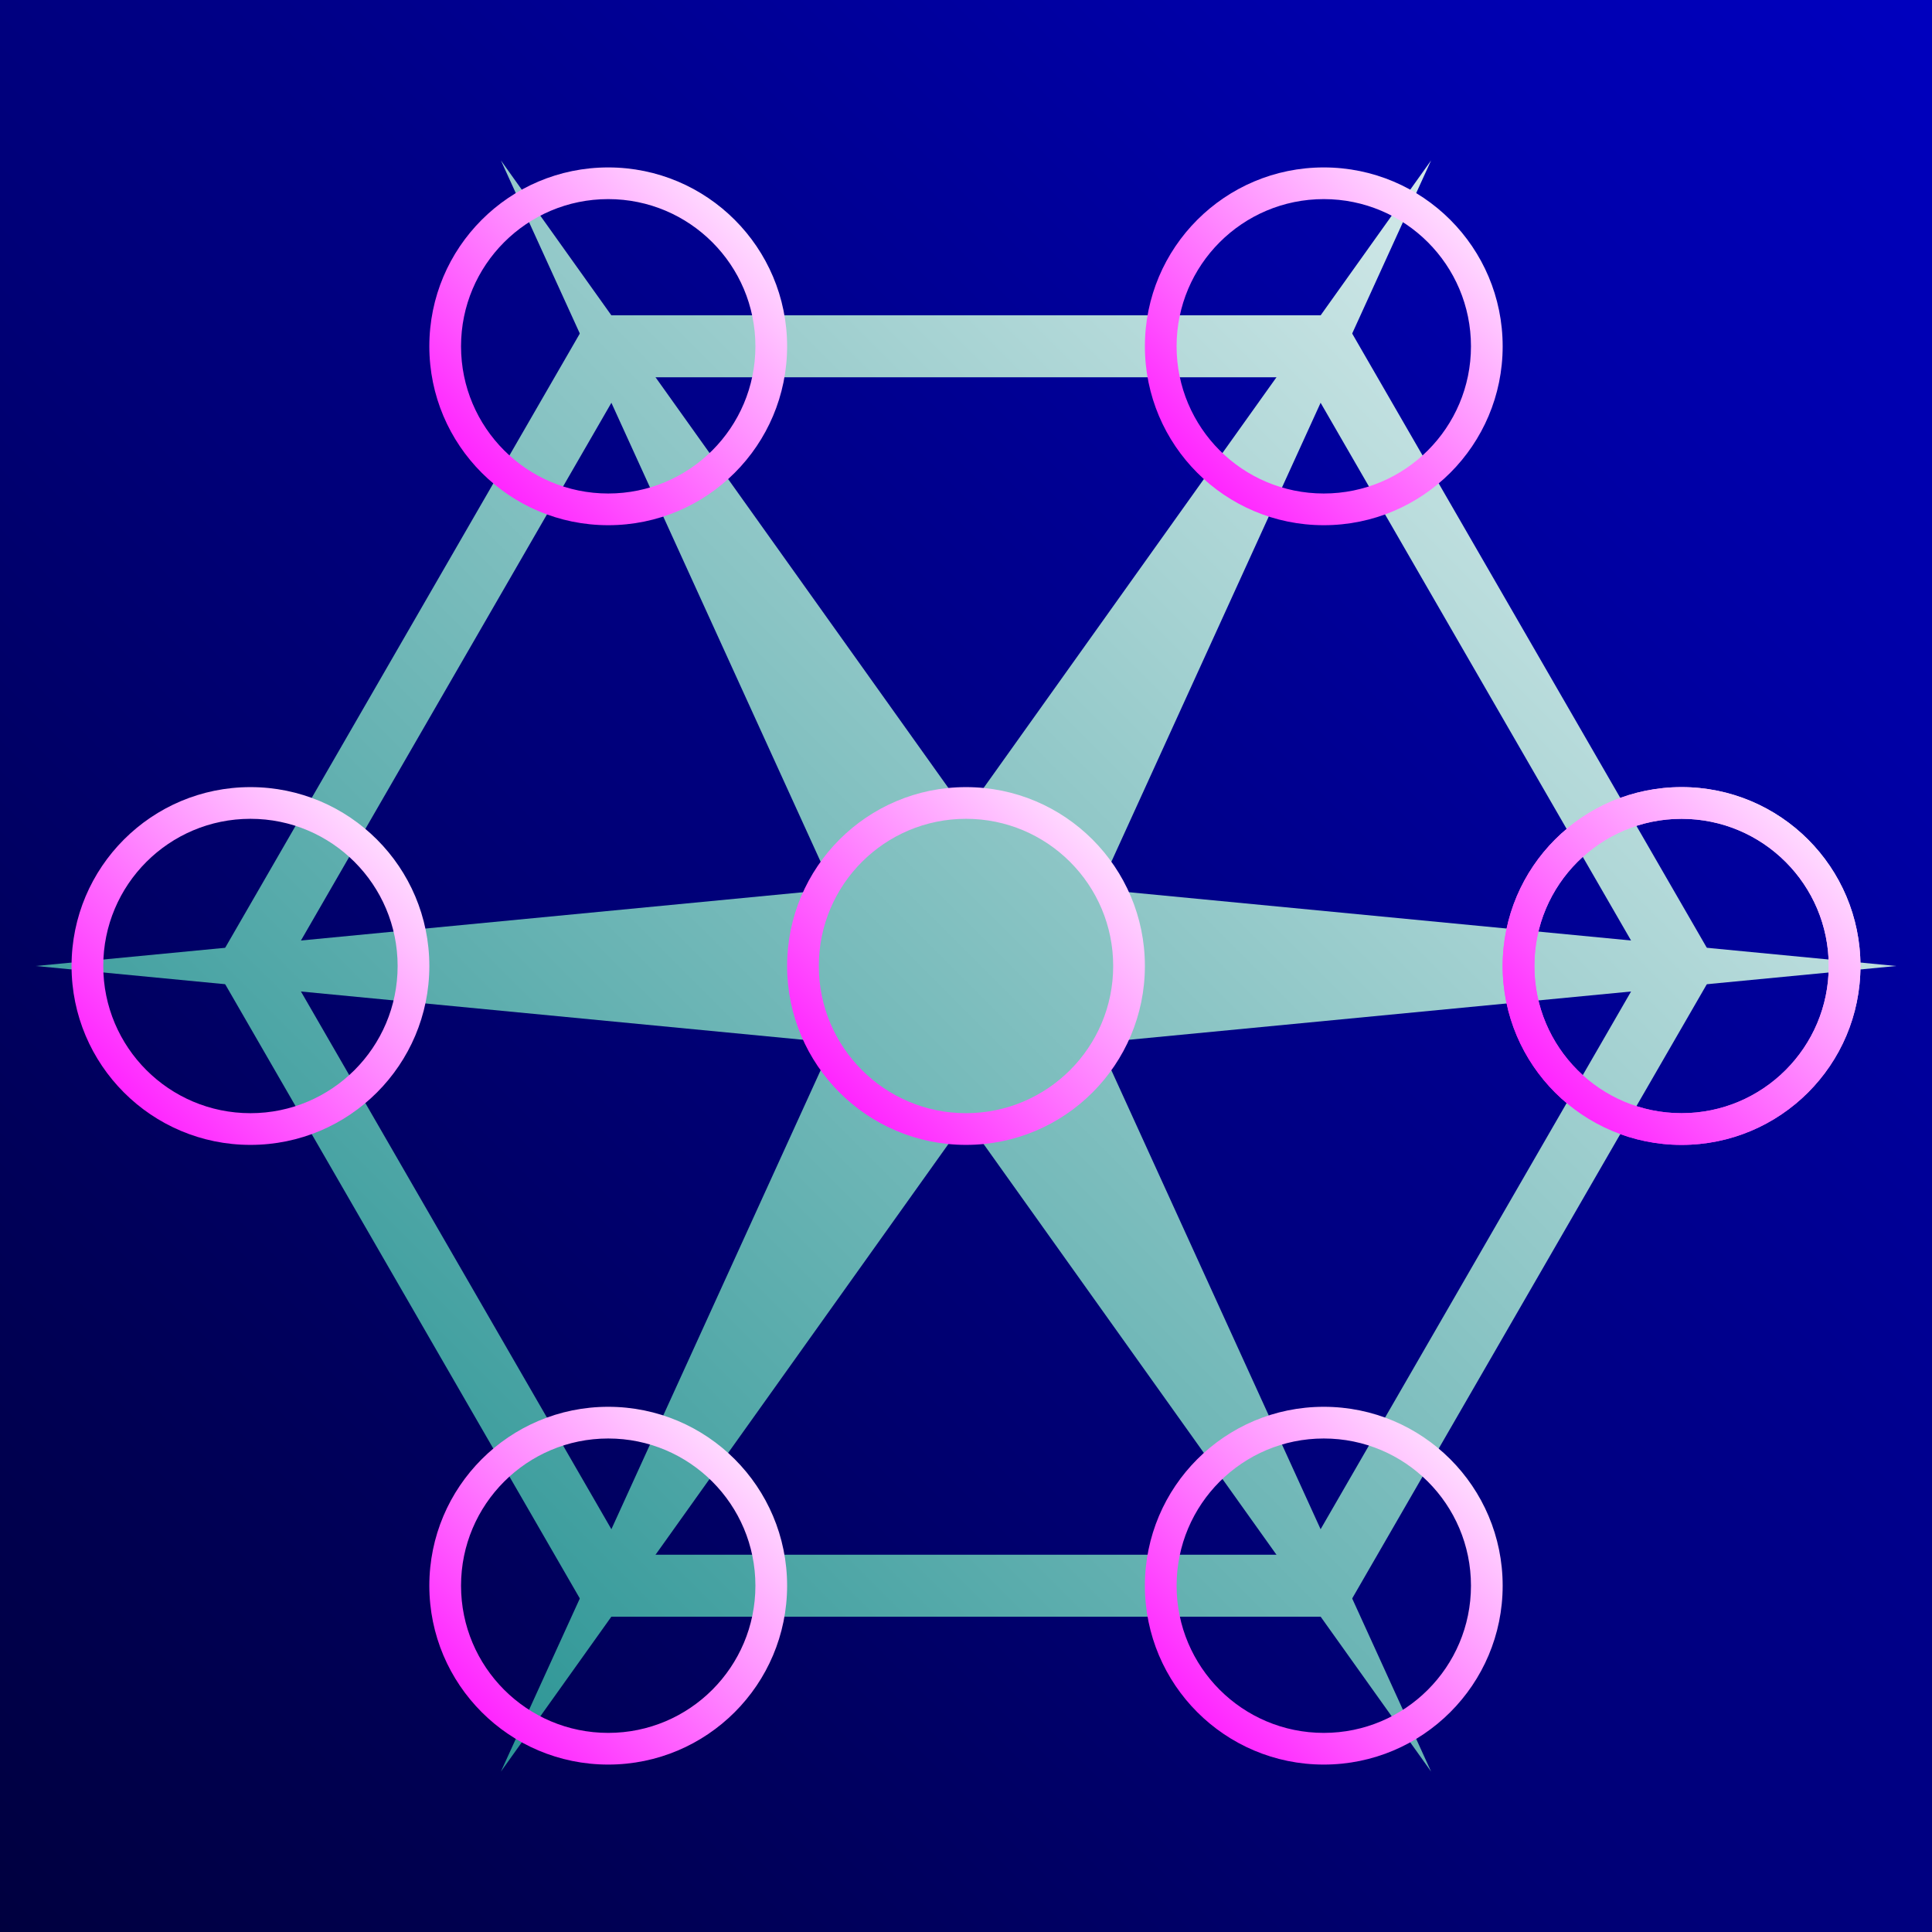
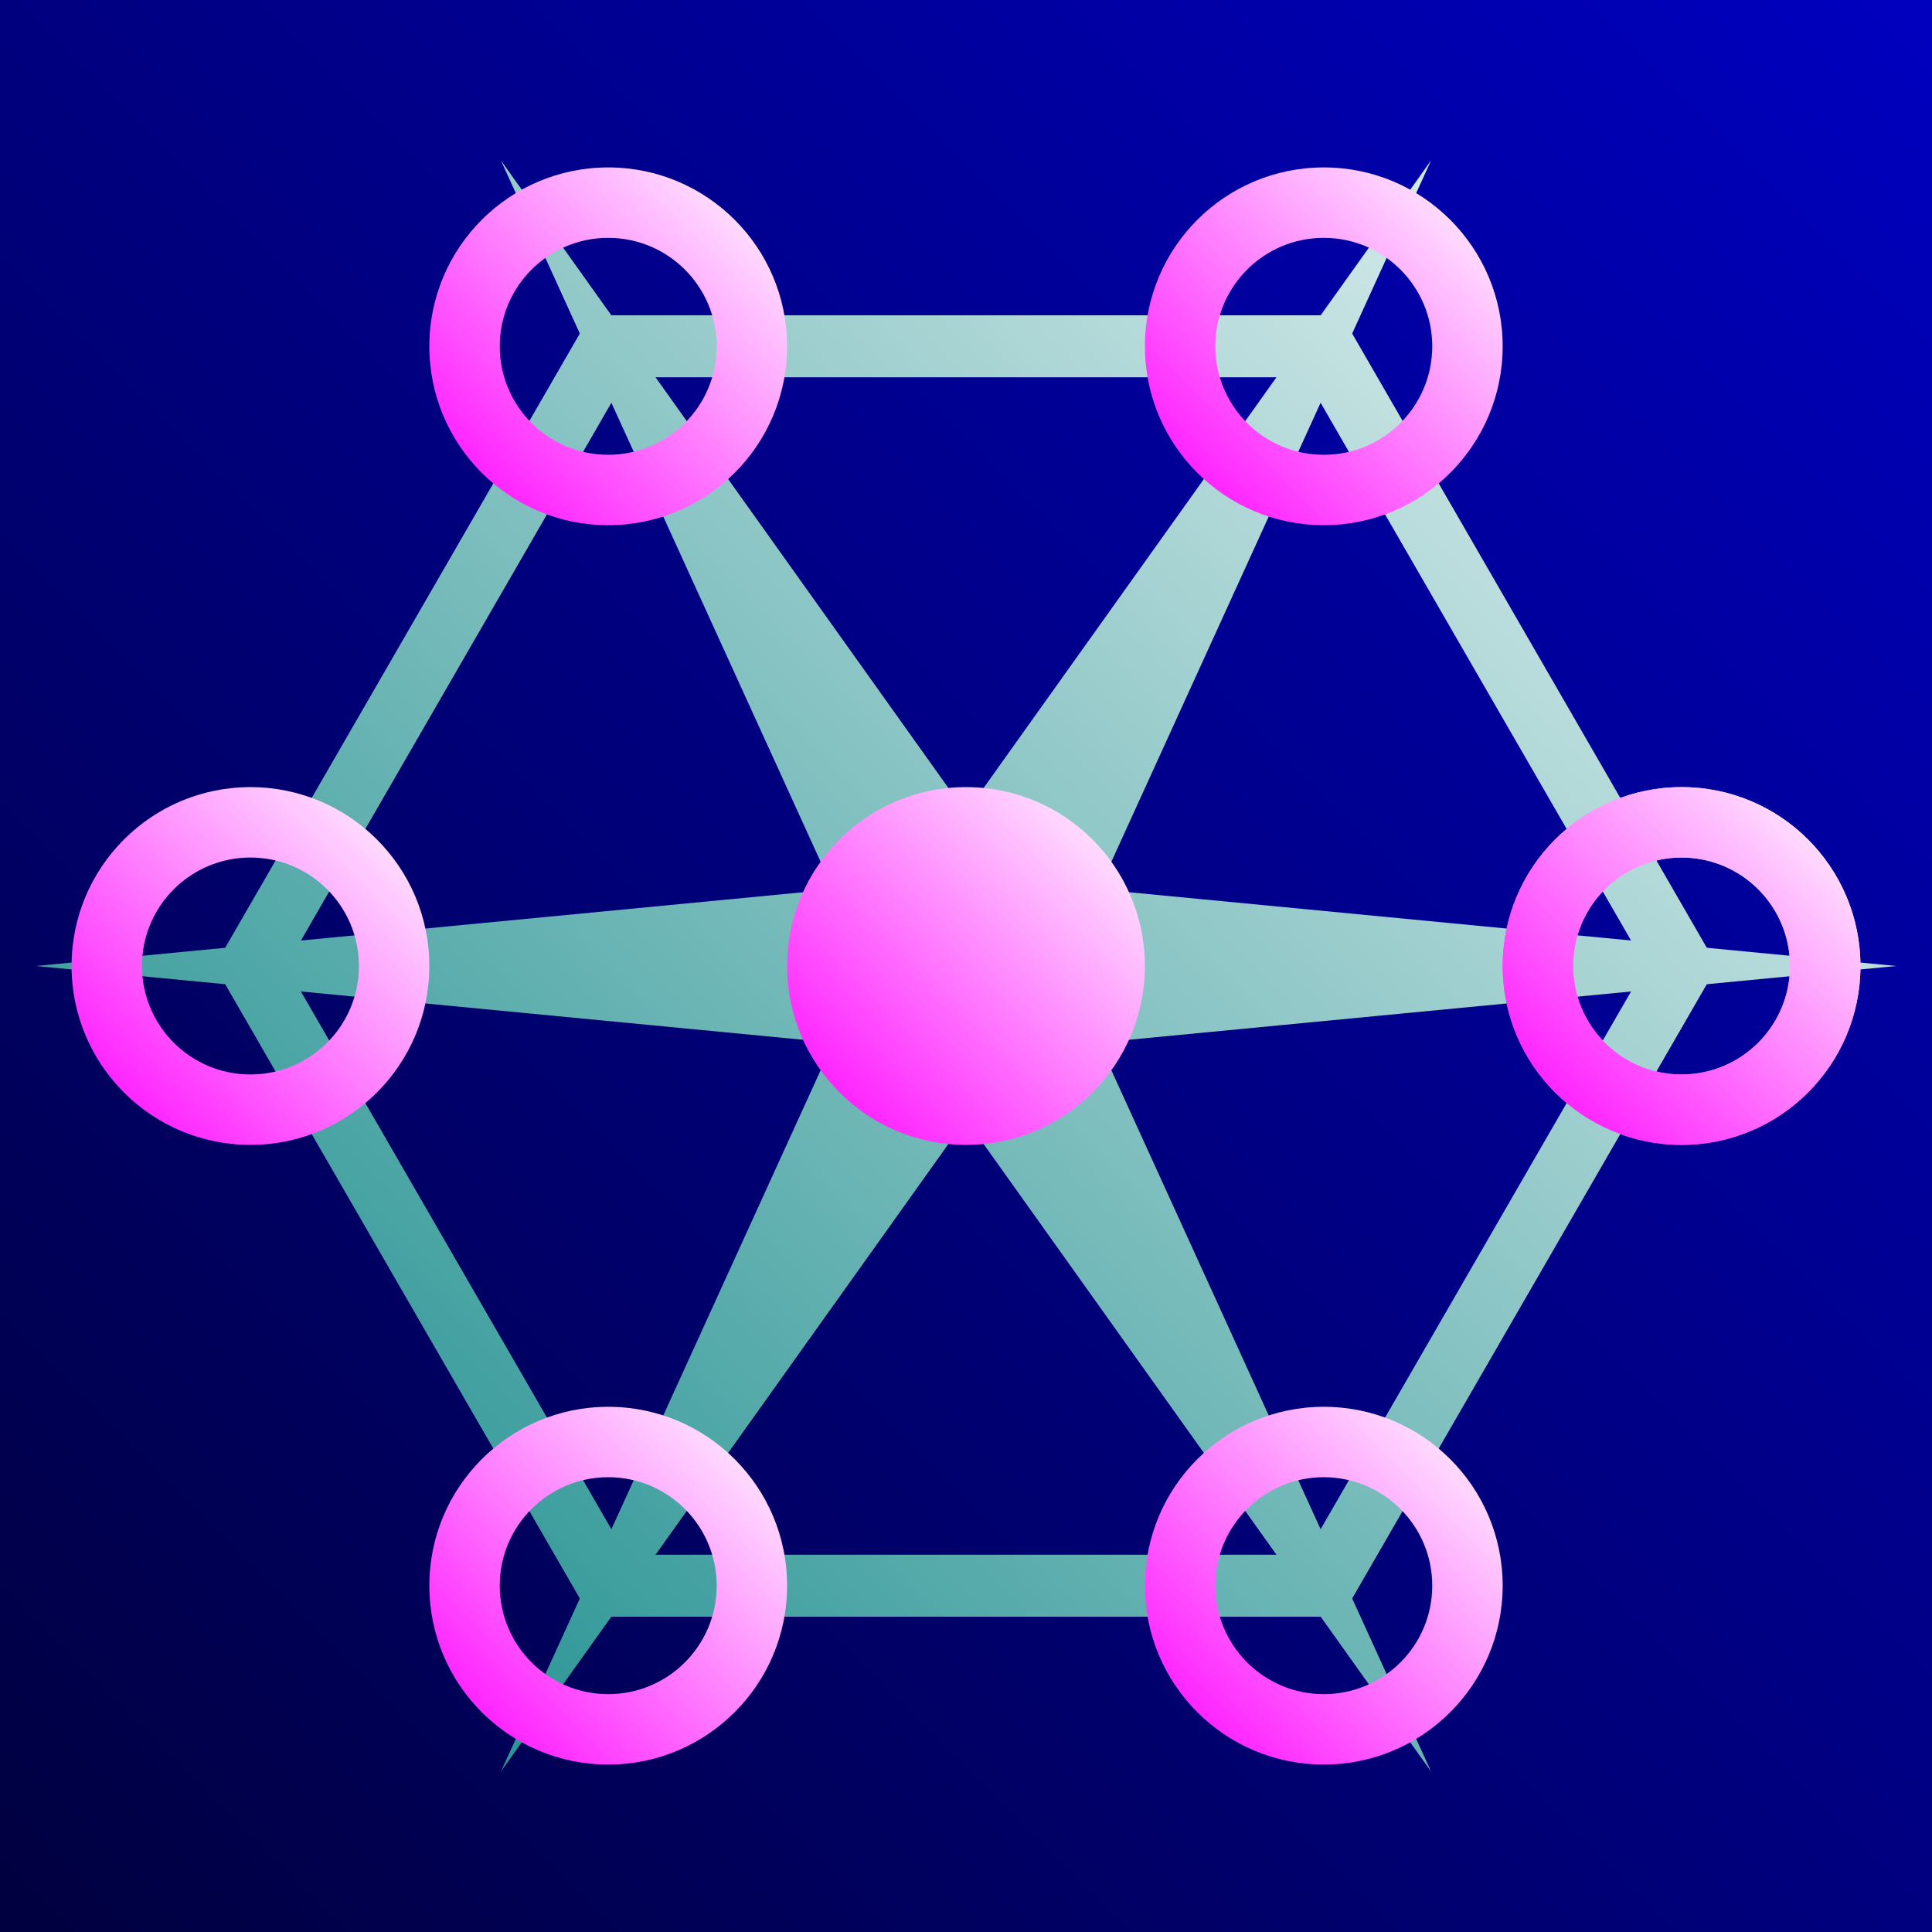
<svg xmlns="http://www.w3.org/2000/svg" version="1.1" width="100pt" height="100pt" viewBox="56.409 53.858 100 100">
  <g id="page1">
    <g>
      <linearGradient gradientUnits="userSpaceOnUse" id="grad0" x1="50.188" x2="-50.188" y1="-50.188" y2="50.188">
        <stop offset="0" stop-color="#0000bf" />
        <stop offset="1" stop-color="#00003f" />
      </linearGradient>
      <g transform="matrix(0.996264 0 0 0.996264 106.409 103.858)">
        <path d="M -50.188 -50.188L 50.188 -50.188L 50.188 50.188L -50.188 50.188L -50.188 -50.188Z" fill="url(#grad0)" />
      </g>
    </g>
    <g>
      <linearGradient gradientUnits="userSpaceOnUse" id="grad1" x1="50.188" x2="-50.188" y1="-50.188" y2="50.188">
        <stop offset="0" stop-color="#ffffff" />
        <stop offset="1" stop-color="#007f7f" />
      </linearGradient>
      <g transform="matrix(0.996264 0 0 0.996264 106.409 103.858)">
        <path d="M 2.84546e-16 4.647L 48.329 0L 2.84546e-16 -4.647L 2.84546e-16 4.647Z" fill="url(#grad1)" />
      </g>
    </g>
    <g>
      <linearGradient gradientUnits="userSpaceOnUse" id="grad2" x1="50.188" x2="-50.188" y1="-50.188" y2="50.188">
        <stop offset="0" stop-color="#ffffff" />
        <stop offset="1" stop-color="#007f7f" />
      </linearGradient>
      <g transform="matrix(0.996264 0 0 0.996264 106.409 103.858)">
        <path d="M 35.317 0L 17.659 -30.585L 19.517 -33.805L 39.035 0L 35.317 0Z" fill="url(#grad2)" />
      </g>
    </g>
    <g>
      <linearGradient gradientUnits="userSpaceOnUse" id="grad3" x1="46.47" x2="27.882" y1="-9.294" y2="9.294">
        <stop offset="0" stop-color="#ffffff" />
        <stop offset="1" stop-color="#ff00ff" />
      </linearGradient>
      <g transform="matrix(0.996264 0 0 0.996264 106.409 103.858)">
-         <path d="M 46.47 0C 46.47 -5.133 42.309 -9.294 37.176 -9.294C 32.043 -9.294 27.882 -5.133 27.882 0C 27.882 5.133 32.043 9.294 37.176 9.294C 42.309 9.294 46.47 5.133 46.47 0L 44.823 0C 44.823 4.224 41.4 7.647 37.176 7.647C 32.952 7.647 29.529 4.224 29.529 0C 29.529 -4.224 32.952 -7.647 37.176 -7.647C 41.4 -7.647 44.823 -4.224 44.823 0L 46.47 0Z" fill="url(#grad3)" />
+         <path d="M 46.47 0C 46.47 -5.133 42.309 -9.294 37.176 -9.294C 32.043 -9.294 27.882 -5.133 27.882 0C 27.882 5.133 32.043 9.294 37.176 9.294C 42.309 9.294 46.47 5.133 46.47 0L 42.811 0C 42.811 3.112 40.288 5.635 37.176 5.635C 34.064 5.635 31.541 3.112 31.541 0C 31.541 -3.112 34.064 -5.635 37.176 -5.635C 40.288 -5.635 42.811 -3.112 42.811 0L 46.47 0Z" fill="url(#grad3)" />
      </g>
    </g>
    <g>
      <linearGradient gradientUnits="userSpaceOnUse" id="grad4" x1="50.188" x2="-50.188" y1="-50.188" y2="50.188">
        <stop offset="0" stop-color="#ffffff" />
        <stop offset="1" stop-color="#007f7f" />
      </linearGradient>
      <g transform="matrix(0.996264 0 0 0.996264 106.409 103.858)">
        <path d="M 4.024 2.324L 24.164 -41.854L -4.024 -2.324L 4.024 2.324Z" fill="url(#grad4)" />
      </g>
    </g>
    <g>
      <linearGradient gradientUnits="userSpaceOnUse" id="grad5" x1="50.188" x2="-50.188" y1="-50.188" y2="50.188">
        <stop offset="0" stop-color="#ffffff" />
        <stop offset="1" stop-color="#007f7f" />
      </linearGradient>
      <g transform="matrix(0.996264 0 0 0.996264 106.409 103.858)">
        <path d="M 17.659 -30.585L -17.659 -30.585L -19.517 -33.805L 19.517 -33.805L 17.659 -30.585Z" fill="url(#grad5)" />
      </g>
    </g>
    <g>
      <linearGradient gradientUnits="userSpaceOnUse" id="grad6" x1="27.882" x2="9.294" y1="-41.489" y2="-22.901">
        <stop offset="0" stop-color="#ffffff" />
        <stop offset="1" stop-color="#ff00ff" />
      </linearGradient>
      <g transform="matrix(0.996264 0 0 0.996264 106.409 103.858)">
-         <path d="M 27.882 -32.195C 27.882 -37.328 23.721 -41.489 18.588 -41.489C 13.455 -41.489 9.294 -37.328 9.294 -32.195C 9.294 -27.062 13.455 -22.901 18.588 -22.901C 23.721 -22.901 27.882 -27.062 27.882 -32.195L 26.235 -32.195C 26.235 -27.972 22.811 -24.548 18.588 -24.548C 14.364 -24.548 10.941 -27.972 10.941 -32.195C 10.941 -36.419 14.364 -39.843 18.588 -39.843C 22.811 -39.843 26.235 -36.419 26.235 -32.195L 27.882 -32.195Z" fill="url(#grad6)" />
+         <path d="M 27.882 -32.195C 27.882 -37.328 23.721 -41.489 18.588 -41.489C 13.455 -41.489 9.294 -37.328 9.294 -32.195C 9.294 -27.062 13.455 -22.901 18.588 -22.901C 23.721 -22.901 27.882 -27.062 27.882 -32.195L 24.223 -32.195C 24.223 -29.083 21.7 -26.56 18.588 -26.56C 15.476 -26.56 12.953 -29.083 12.953 -32.195C 12.953 -35.307 15.476 -37.83 18.588 -37.83C 21.7 -37.83 24.223 -35.307 24.223 -32.195L 27.882 -32.195Z" fill="url(#grad6)" />
      </g>
    </g>
    <g>
      <linearGradient gradientUnits="userSpaceOnUse" id="grad7" x1="50.188" x2="-50.188" y1="-50.188" y2="50.188">
        <stop offset="0" stop-color="#ffffff" />
        <stop offset="1" stop-color="#007f7f" />
      </linearGradient>
      <g transform="matrix(0.996264 0 0 0.996264 106.409 103.858)">
        <path d="M 4.024 -2.324L -24.164 -41.854L -4.024 2.324L 4.024 -2.324Z" fill="url(#grad7)" />
      </g>
    </g>
    <g>
      <linearGradient gradientUnits="userSpaceOnUse" id="grad8" x1="50.188" x2="-50.188" y1="-50.188" y2="50.188">
        <stop offset="0" stop-color="#ffffff" />
        <stop offset="1" stop-color="#007f7f" />
      </linearGradient>
      <g transform="matrix(0.996264 0 0 0.996264 106.409 103.858)">
        <path d="M -17.659 -30.585L -35.317 -4.3251e-15L -39.035 -4.78037e-15L -19.517 -33.805L -17.659 -30.585Z" fill="url(#grad8)" />
      </g>
    </g>
    <g>
      <linearGradient gradientUnits="userSpaceOnUse" id="grad9" x1="-9.294" x2="-27.882" y1="-41.489" y2="-22.901">
        <stop offset="0" stop-color="#ffffff" />
        <stop offset="1" stop-color="#ff00ff" />
      </linearGradient>
      <g transform="matrix(0.996264 0 0 0.996264 106.409 103.858)">
-         <path d="M -9.294 -32.195C -9.294 -37.328 -13.455 -41.489 -18.588 -41.489C -23.721 -41.489 -27.882 -37.328 -27.882 -32.195C -27.882 -27.062 -23.721 -22.901 -18.588 -22.901C -13.455 -22.901 -9.294 -27.062 -9.294 -32.195L -10.941 -32.195C -10.941 -27.972 -14.364 -24.548 -18.588 -24.548C -22.811 -24.548 -26.235 -27.972 -26.235 -32.195C -26.235 -36.419 -22.811 -39.843 -18.588 -39.843C -14.364 -39.843 -10.941 -36.419 -10.941 -32.195L -9.294 -32.195Z" fill="url(#grad9)" />
+         <path d="M -9.294 -32.195C -9.294 -37.328 -13.455 -41.489 -18.588 -41.489C -23.721 -41.489 -27.882 -37.328 -27.882 -32.195C -27.882 -27.062 -23.721 -22.901 -18.588 -22.901C -13.455 -22.901 -9.294 -27.062 -9.294 -32.195L -12.953 -32.195C -12.953 -29.083 -15.476 -26.56 -18.588 -26.56C -21.7 -26.56 -24.223 -29.083 -24.223 -32.195C -24.223 -35.307 -21.7 -37.83 -18.588 -37.83C -15.476 -37.83 -12.953 -35.307 -12.953 -32.195L -9.294 -32.195Z" fill="url(#grad9)" />
      </g>
    </g>
    <g>
      <linearGradient gradientUnits="userSpaceOnUse" id="grad10" x1="50.188" x2="-50.188" y1="-50.188" y2="50.188">
        <stop offset="0" stop-color="#ffffff" />
        <stop offset="1" stop-color="#007f7f" />
      </linearGradient>
      <g transform="matrix(0.996264 0 0 0.996264 106.409 103.858)">
        <path d="M 2.84546e-16 -4.647L -48.329 -5.91856e-15L -8.53638e-16 4.647L 2.84546e-16 -4.647Z" fill="url(#grad10)" />
      </g>
    </g>
    <g>
      <linearGradient gradientUnits="userSpaceOnUse" id="grad11" x1="50.188" x2="-50.188" y1="-50.188" y2="50.188">
        <stop offset="0" stop-color="#ffffff" />
        <stop offset="1" stop-color="#007f7f" />
      </linearGradient>
      <g transform="matrix(0.996264 0 0 0.996264 106.409 103.858)">
        <path d="M -35.317 -4.3251e-15L -17.659 30.585L -19.517 33.805L -39.035 -4.78037e-15L -35.317 -4.3251e-15Z" fill="url(#grad11)" />
      </g>
    </g>
    <g>
      <linearGradient gradientUnits="userSpaceOnUse" id="grad12" x1="-27.882" x2="-46.47" y1="-9.294" y2="9.294">
        <stop offset="0" stop-color="#ffffff" />
        <stop offset="1" stop-color="#ff00ff" />
      </linearGradient>
      <g transform="matrix(0.996264 0 0 0.996264 106.409 103.858)">
-         <path d="M -27.882 -4.55274e-15C -27.882 -5.133 -32.043 -9.294 -37.176 -9.294C -42.309 -9.294 -46.47 -5.133 -46.47 -4.55274e-15C -46.47 5.133 -42.309 9.294 -37.176 9.294C -32.043 9.294 -27.882 5.133 -27.882 -4.55274e-15L -29.529 -4.55274e-15C -29.529 4.224 -32.952 7.647 -37.176 7.647C -41.4 7.647 -44.823 4.224 -44.823 -4.55274e-15C -44.823 -4.224 -41.4 -7.647 -37.176 -7.647C -32.952 -7.647 -29.529 -4.224 -29.529 -4.55274e-15L -27.882 -4.55274e-15Z" fill="url(#grad12)" />
+         <path d="M -27.882 -4.55274e-15C -27.882 -5.133 -32.043 -9.294 -37.176 -9.294C -42.309 -9.294 -46.47 -5.133 -46.47 -4.55274e-15C -46.47 5.133 -42.309 9.294 -37.176 9.294C -32.043 9.294 -27.882 5.133 -27.882 -4.55274e-15L -31.541 -4.55274e-15C -31.541 3.112 -34.064 5.635 -37.176 5.635C -40.288 5.635 -42.811 3.112 -42.811 -4.55274e-15C -42.811 -3.112 -40.288 -5.635 -37.176 -5.635C -34.064 -5.635 -31.541 -3.112 -31.541 -4.55274e-15L -27.882 -4.55274e-15Z" fill="url(#grad12)" />
      </g>
    </g>
    <g>
      <linearGradient gradientUnits="userSpaceOnUse" id="grad13" x1="50.188" x2="-50.188" y1="-50.188" y2="50.188">
        <stop offset="0" stop-color="#ffffff" />
        <stop offset="1" stop-color="#007f7f" />
      </linearGradient>
      <g transform="matrix(0.996264 0 0 0.996264 106.409 103.858)">
        <path d="M -4.024 -2.324L -24.164 41.854L 4.024 2.324L -4.024 -2.324Z" fill="url(#grad13)" />
      </g>
    </g>
    <g>
      <linearGradient gradientUnits="userSpaceOnUse" id="grad14" x1="50.188" x2="-50.188" y1="-50.188" y2="50.188">
        <stop offset="0" stop-color="#ffffff" />
        <stop offset="1" stop-color="#007f7f" />
      </linearGradient>
      <g transform="matrix(0.996264 0 0 0.996264 106.409 103.858)">
        <path d="M -17.659 30.585L 17.659 30.585L 19.517 33.805L -19.517 33.805L -17.659 30.585Z" fill="url(#grad14)" />
      </g>
    </g>
    <g>
      <linearGradient gradientUnits="userSpaceOnUse" id="grad15" x1="-9.294" x2="-27.882" y1="22.901" y2="41.489">
        <stop offset="0" stop-color="#ffffff" />
        <stop offset="1" stop-color="#ff00ff" />
      </linearGradient>
      <g transform="matrix(0.996264 0 0 0.996264 106.409 103.858)">
-         <path d="M -9.294 32.195C -9.294 27.062 -13.455 22.901 -18.588 22.901C -23.721 22.901 -27.882 27.062 -27.882 32.195C -27.882 37.328 -23.721 41.489 -18.588 41.489C -13.455 41.489 -9.294 37.328 -9.294 32.195L -10.941 32.195C -10.941 36.419 -14.364 39.843 -18.588 39.843C -22.811 39.843 -26.235 36.419 -26.235 32.195C -26.235 27.972 -22.811 24.548 -18.588 24.548C -14.364 24.548 -10.941 27.972 -10.941 32.195L -9.294 32.195Z" fill="url(#grad15)" />
+         <path d="M -9.294 32.195C -9.294 27.062 -13.455 22.901 -18.588 22.901C -23.721 22.901 -27.882 27.062 -27.882 32.195C -27.882 37.328 -23.721 41.489 -18.588 41.489C -13.455 41.489 -9.294 37.328 -9.294 32.195L -12.953 32.195C -12.953 35.307 -15.476 37.83 -18.588 37.83C -21.7 37.83 -24.223 35.307 -24.223 32.195C -24.223 29.083 -21.7 26.56 -18.588 26.56C -15.476 26.56 -12.953 29.083 -12.953 32.195L -9.294 32.195Z" fill="url(#grad15)" />
      </g>
    </g>
    <g>
      <linearGradient gradientUnits="userSpaceOnUse" id="grad16" x1="50.188" x2="-50.188" y1="-50.188" y2="50.188">
        <stop offset="0" stop-color="#ffffff" />
        <stop offset="1" stop-color="#007f7f" />
      </linearGradient>
      <g transform="matrix(0.996264 0 0 0.996264 106.409 103.858)">
        <path d="M -4.024 2.324L 24.164 41.854L 4.024 -2.324L -4.024 2.324Z" fill="url(#grad16)" />
      </g>
    </g>
    <g>
      <linearGradient gradientUnits="userSpaceOnUse" id="grad17" x1="50.188" x2="-50.188" y1="-50.188" y2="50.188">
        <stop offset="0" stop-color="#ffffff" />
        <stop offset="1" stop-color="#007f7f" />
      </linearGradient>
      <g transform="matrix(0.996264 0 0 0.996264 106.409 103.858)">
        <path d="M 17.659 30.585L 35.317 0L 39.035 0L 19.517 33.805L 17.659 30.585Z" fill="url(#grad17)" />
      </g>
    </g>
    <g>
      <linearGradient gradientUnits="userSpaceOnUse" id="grad18" x1="27.882" x2="9.294" y1="22.901" y2="41.489">
        <stop offset="0" stop-color="#ffffff" />
        <stop offset="1" stop-color="#ff00ff" />
      </linearGradient>
      <g transform="matrix(0.996264 0 0 0.996264 106.409 103.858)">
-         <path d="M 27.882 32.195C 27.882 27.062 23.721 22.901 18.588 22.901C 13.455 22.901 9.294 27.062 9.294 32.195C 9.294 37.328 13.455 41.489 18.588 41.489C 23.721 41.489 27.882 37.328 27.882 32.195L 26.235 32.195C 26.235 36.419 22.811 39.843 18.588 39.843C 14.364 39.843 10.941 36.419 10.941 32.195C 10.941 27.972 14.364 24.548 18.588 24.548C 22.811 24.548 26.235 27.972 26.235 32.195L 27.882 32.195Z" fill="url(#grad18)" />
+         <path d="M 27.882 32.195C 27.882 27.062 23.721 22.901 18.588 22.901C 13.455 22.901 9.294 27.062 9.294 32.195C 9.294 37.328 13.455 41.489 18.588 41.489C 23.721 41.489 27.882 37.328 27.882 32.195L 24.223 32.195C 24.223 35.307 21.7 37.83 18.588 37.83C 15.476 37.83 12.953 35.307 12.953 32.195C 12.953 29.083 15.476 26.56 18.588 26.56C 21.7 26.56 24.223 29.083 24.223 32.195L 27.882 32.195Z" fill="url(#grad18)" />
      </g>
    </g>
    <g>
      <linearGradient gradientUnits="userSpaceOnUse" id="grad19" x1="9.294" x2="-9.294" y1="-9.294" y2="9.294">
        <stop offset="0" stop-color="#ffffff" />
        <stop offset="1" stop-color="#ff00ff" />
      </linearGradient>
      <g transform="matrix(0.996264 0 0 0.996264 106.409 103.858)">
-         <path d="M 9.294 0C 9.294 -5.133 5.133 -9.294 0 -9.294C -5.133 -9.294 -9.294 -5.133 -9.294 -0C -9.294 5.133 -5.133 9.294 0 9.294C 5.133 9.294 9.294 5.133 9.294 0L 7.647 0C 7.647 4.224 4.224 7.647 0 7.647C -4.224 7.647 -7.647 4.224 -7.647 -0C -7.647 -4.224 -4.224 -7.647 0 -7.647C 4.224 -7.647 7.647 -4.224 7.647 0L 9.294 0Z" fill="url(#grad19)" />
+         <path d="M 9.294 0C 9.294 -5.133 5.133 -9.294 0 -9.294C -5.133 -9.294 -9.294 -5.133 -9.294 -0C -9.294 5.133 -5.133 9.294 0 9.294C 5.133 9.294 9.294 5.133 9.294 0Z" fill="url(#grad19)" />
      </g>
    </g>
    <g>
      <linearGradient gradientUnits="userSpaceOnUse" id="grad20" x1="46.47" x2="27.882" y1="-9.294" y2="9.294">
        <stop offset="0" stop-color="#ffffff" />
        <stop offset="1" stop-color="#ff00ff" />
      </linearGradient>
      <g transform="matrix(0.996264 0 0 0.996264 106.409 103.858)">
-         <path d="M 46.47 0C 46.47 -5.133 42.309 -9.294 37.176 -9.294C 32.043 -9.294 27.882 -5.133 27.882 0C 27.882 5.133 32.043 9.294 37.176 9.294C 42.309 9.294 46.47 5.133 46.47 0L 44.823 0C 44.823 4.224 41.4 7.647 37.176 7.647C 32.952 7.647 29.529 4.224 29.529 0C 29.529 -4.224 32.952 -7.647 37.176 -7.647C 41.4 -7.647 44.823 -4.224 44.823 0L 46.47 0Z" fill="url(#grad20)" />
+         <path d="M 46.47 0C 46.47 -5.133 42.309 -9.294 37.176 -9.294C 32.043 -9.294 27.882 -5.133 27.882 0C 27.882 5.133 32.043 9.294 37.176 9.294C 42.309 9.294 46.47 5.133 46.47 0L 42.811 0C 42.811 3.112 40.288 5.635 37.176 5.635C 34.064 5.635 31.541 3.112 31.541 0C 31.541 -3.112 34.064 -5.635 37.176 -5.635C 40.288 -5.635 42.811 -3.112 42.811 0L 46.47 0Z" fill="url(#grad20)" />
      </g>
    </g>
  </g>
</svg>
